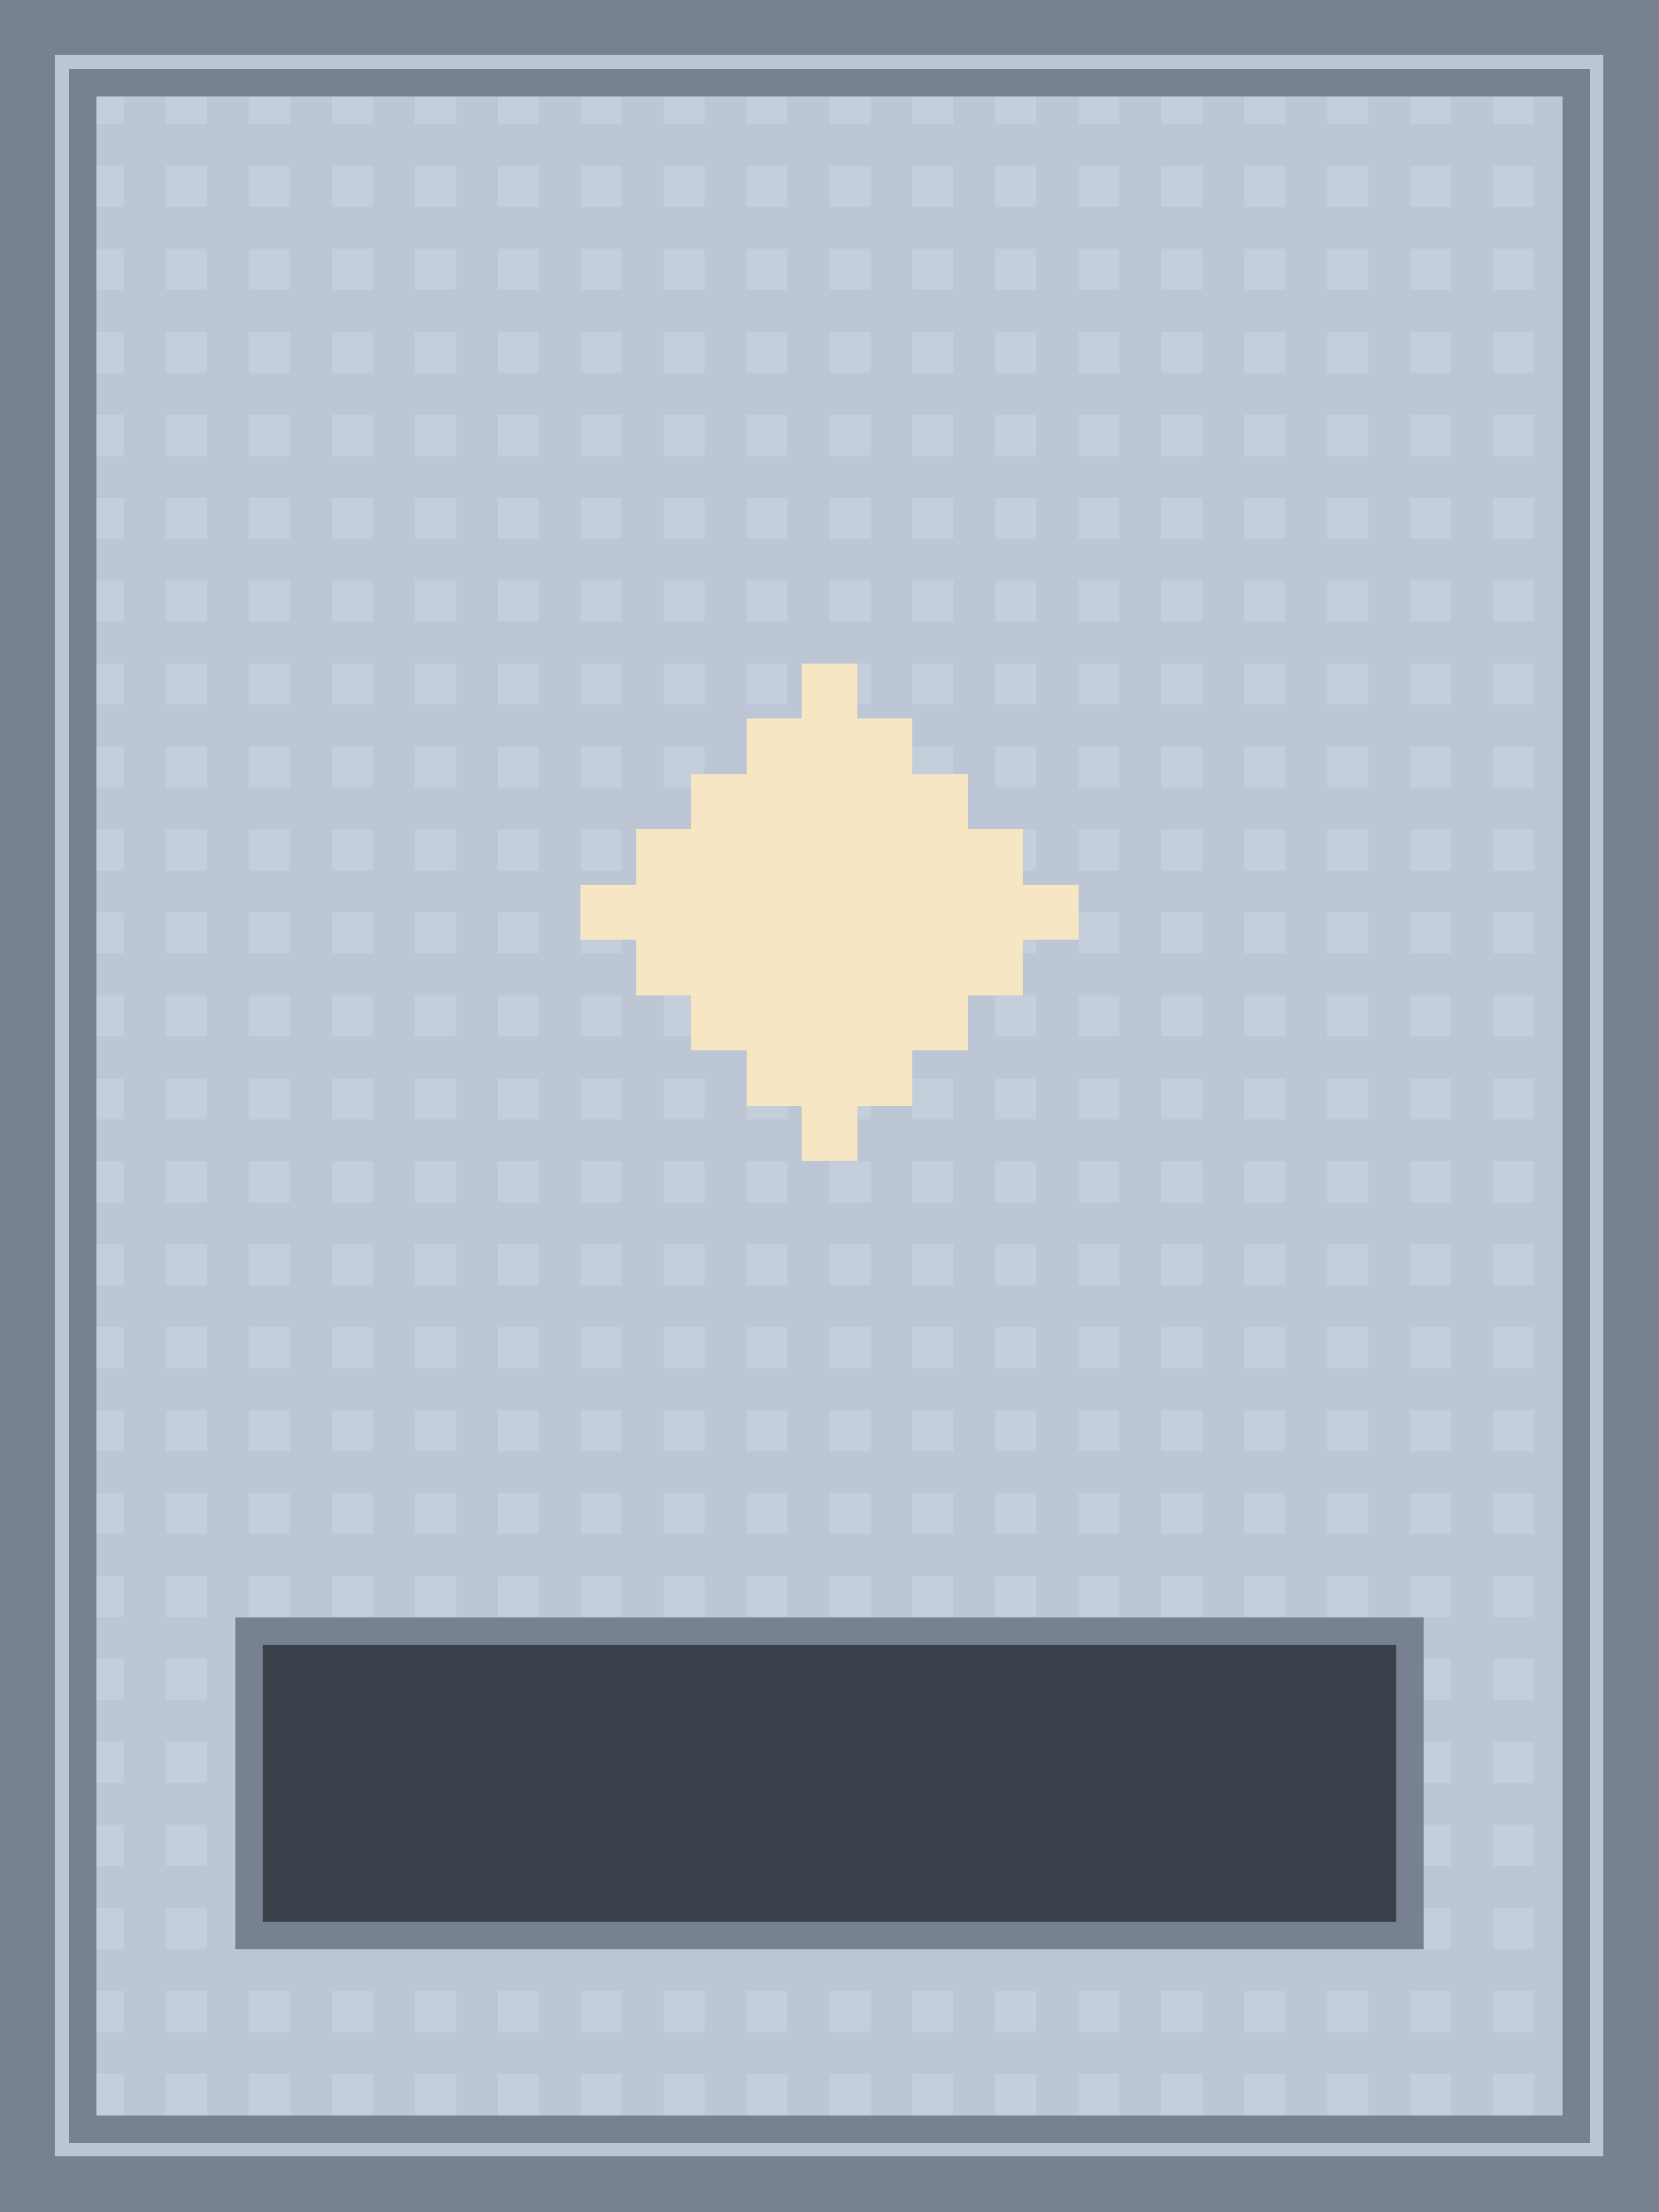
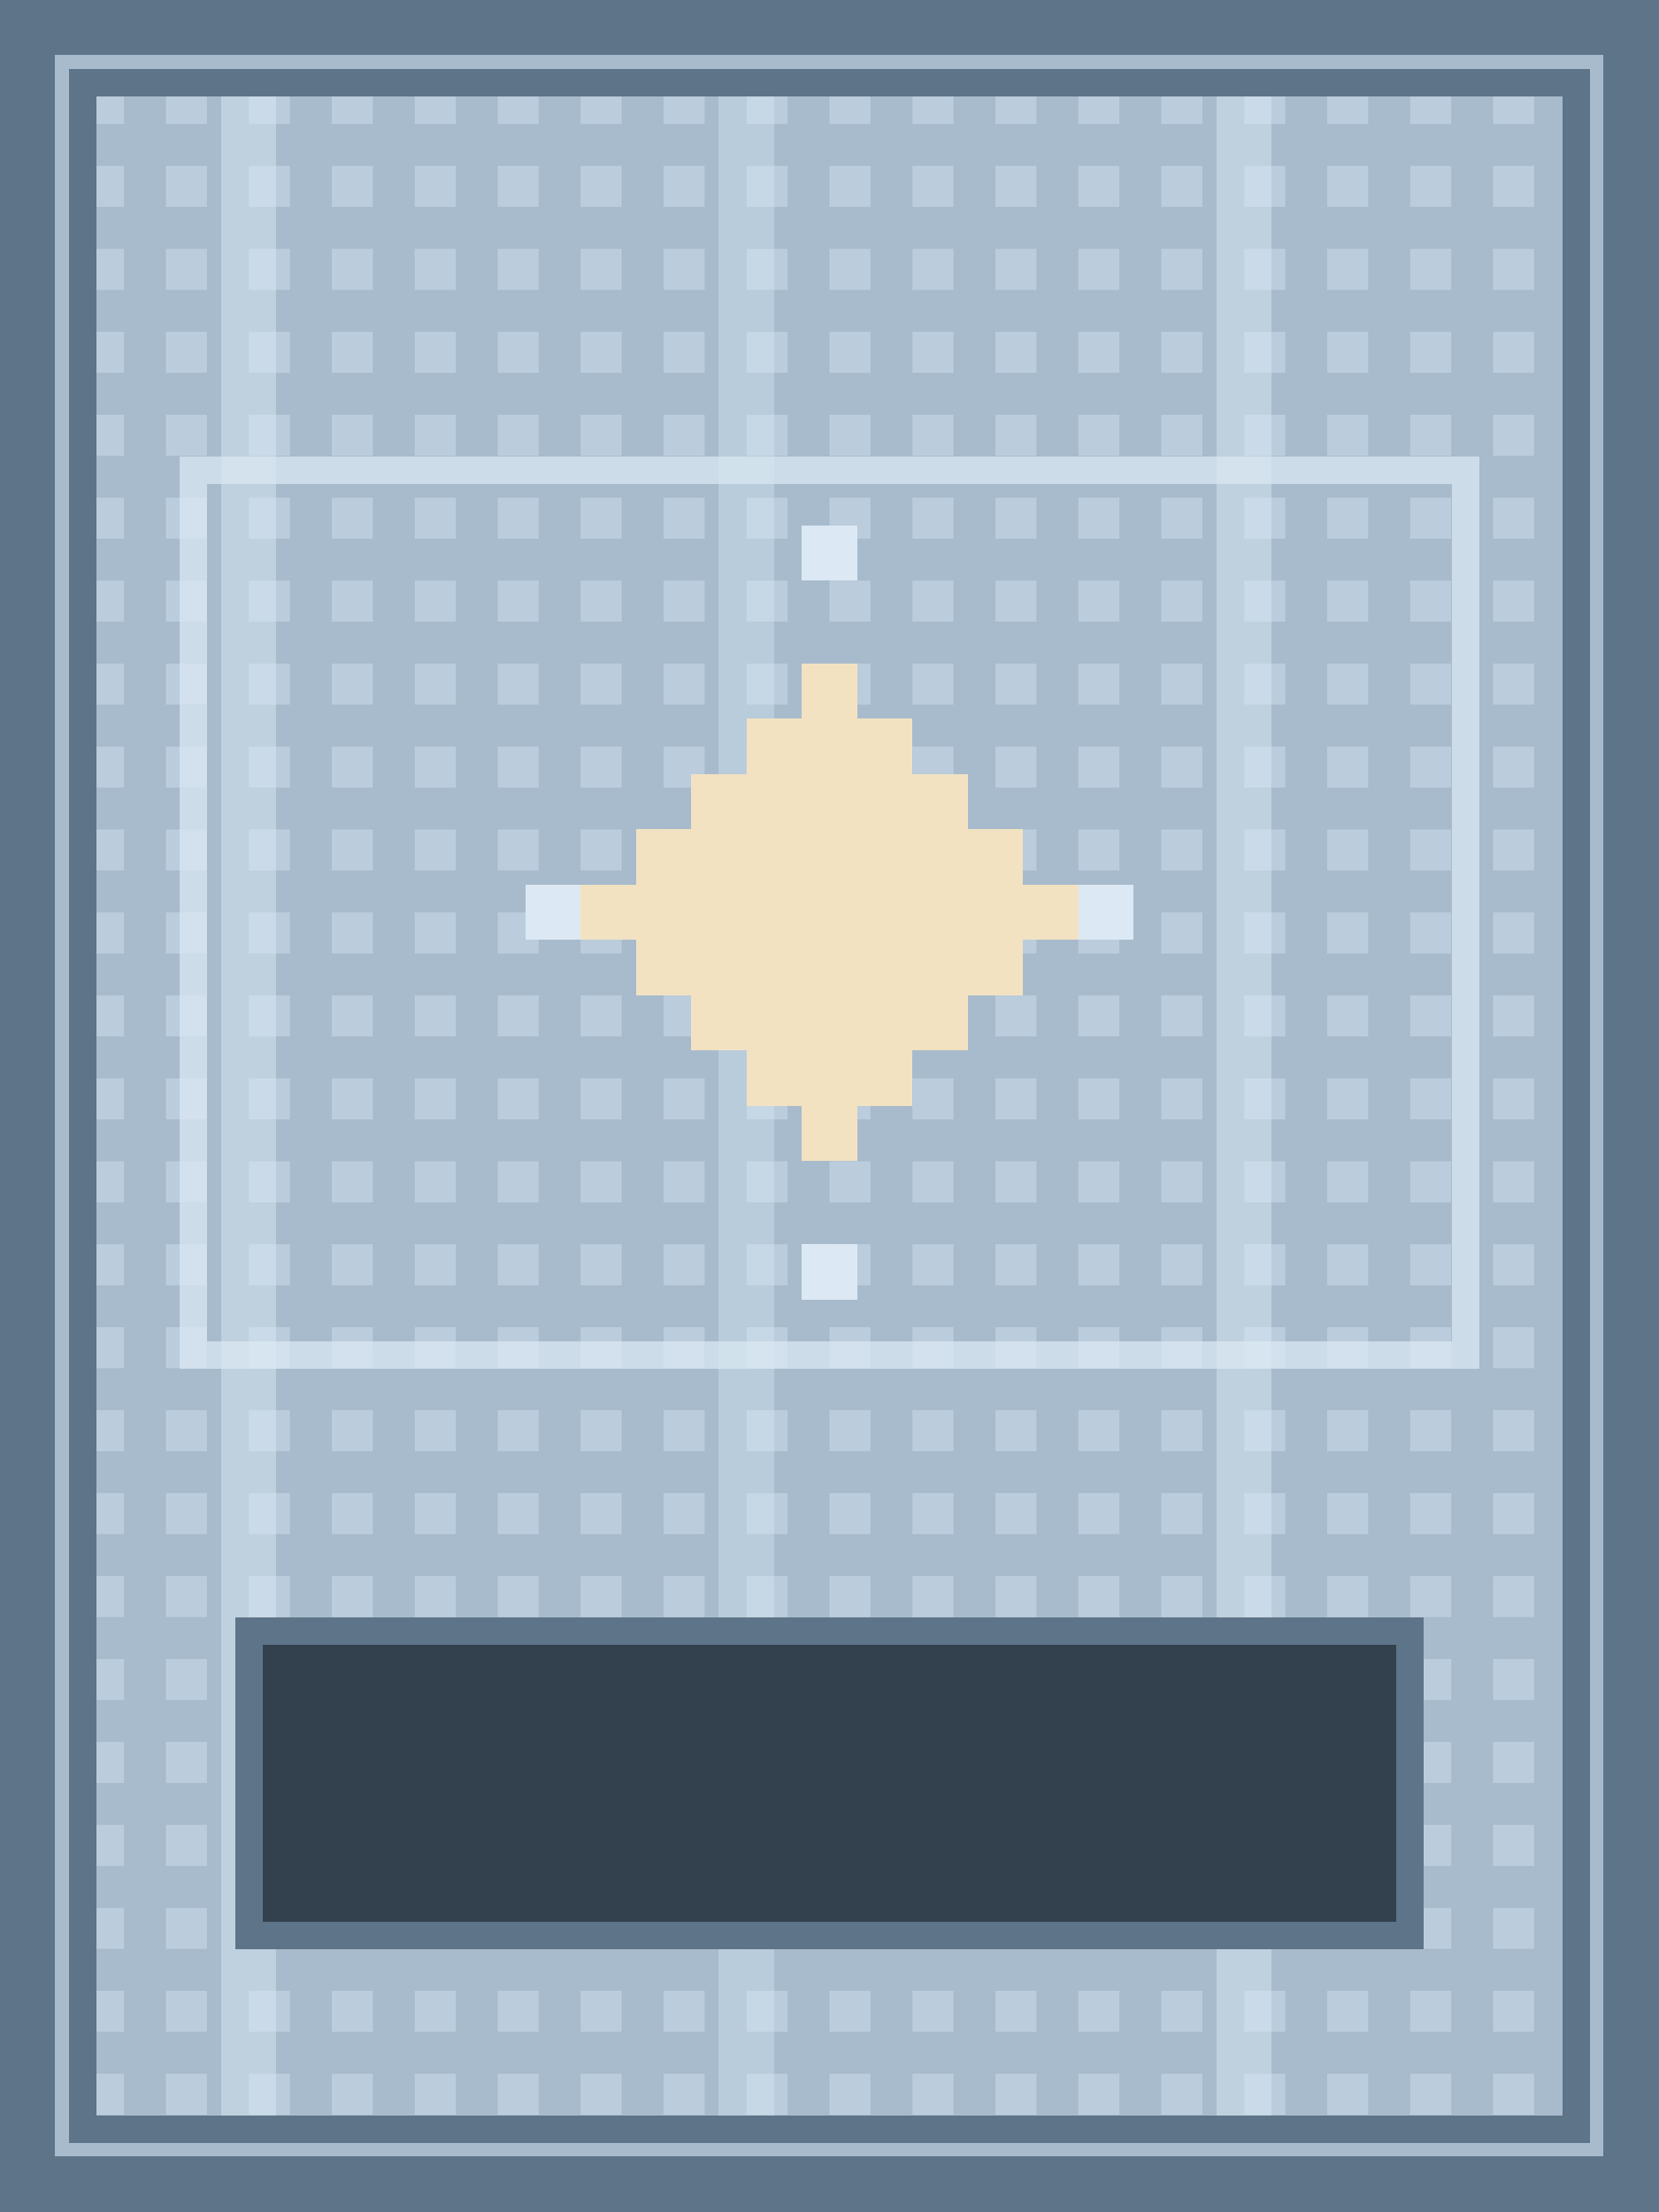
<svg xmlns="http://www.w3.org/2000/svg" width="120" height="160" viewBox="0 0 120 160" shape-rendering="crispEdges">
  <defs>
    <pattern id="pixel" width="6" height="6" patternUnits="userSpaceOnUse">
-       <rect width="6" height="6" fill="#bcc6d4" />
-       <rect width="3" height="3" fill="#d7dfe9" opacity="0.35" />
+       <rect width="6" height="6" fill="#a8bbcc" />
+       <rect width="3" height="3" fill="#d7e7f4" opacity="0.4" />
    </pattern>
  </defs>
-   <rect width="120" height="160" fill="#778191" />
-   <rect x="4" y="4" width="112" height="152" fill="#bcc6d4" />
+   <rect width="120" height="160" fill="#5e7488" />
+   <rect x="4" y="4" width="112" height="152" fill="#a8bbcc" />
  <rect x="6" y="6" width="108" height="148" fill="url(#pixel)" />
-   <rect x="6" y="6" width="108" height="148" fill="none" stroke="#778191" stroke-width="2" />
-   <rect x="18" y="118" width="84" height="22" fill="#3b414a" />
-   <rect x="18" y="118" width="84" height="22" fill="none" stroke="#778191" stroke-width="2" />
-   <g fill="#f7e6c4">
+   <rect x="16" y="6" width="4" height="148" fill="#dbeaf6" opacity="0.45" />
+   <rect x="52" y="6" width="4" height="148" fill="#dbeaf6" opacity="0.35" />
+   <rect x="88" y="6" width="4" height="148" fill="#dbeaf6" opacity="0.45" />
+   <rect x="6" y="6" width="108" height="148" fill="none" stroke="#5e7488" stroke-width="2" />
+   <rect x="14" y="34" width="92" height="64" fill="none" stroke="#dce9f4" stroke-width="2" opacity="0.7" />
+   <rect x="18" y="118" width="84" height="22" fill="#33414f" />
+   <rect x="18" y="118" width="84" height="22" fill="none" stroke="#5e7488" stroke-width="2" />
+   <g fill="#f2e2c2">
    <rect x="58" y="48" width="4" height="4" />
    <rect x="54" y="52" width="4" height="4" />
    <rect x="58" y="52" width="4" height="4" />
    <rect x="62" y="52" width="4" height="4" />
    <rect x="50" y="56" width="4" height="4" />
    <rect x="54" y="56" width="4" height="4" />
    <rect x="58" y="56" width="4" height="4" />
    <rect x="62" y="56" width="4" height="4" />
    <rect x="66" y="56" width="4" height="4" />
    <rect x="46" y="60" width="4" height="4" />
    <rect x="50" y="60" width="4" height="4" />
    <rect x="54" y="60" width="4" height="4" />
    <rect x="58" y="60" width="4" height="4" />
    <rect x="62" y="60" width="4" height="4" />
    <rect x="66" y="60" width="4" height="4" />
    <rect x="70" y="60" width="4" height="4" />
    <rect x="42" y="64" width="4" height="4" />
    <rect x="46" y="64" width="4" height="4" />
    <rect x="50" y="64" width="4" height="4" />
    <rect x="54" y="64" width="4" height="4" />
    <rect x="58" y="64" width="4" height="4" />
    <rect x="62" y="64" width="4" height="4" />
    <rect x="66" y="64" width="4" height="4" />
    <rect x="70" y="64" width="4" height="4" />
    <rect x="74" y="64" width="4" height="4" />
    <rect x="46" y="68" width="4" height="4" />
    <rect x="50" y="68" width="4" height="4" />
    <rect x="54" y="68" width="4" height="4" />
    <rect x="58" y="68" width="4" height="4" />
    <rect x="62" y="68" width="4" height="4" />
    <rect x="66" y="68" width="4" height="4" />
    <rect x="70" y="68" width="4" height="4" />
    <rect x="50" y="72" width="4" height="4" />
    <rect x="54" y="72" width="4" height="4" />
    <rect x="58" y="72" width="4" height="4" />
    <rect x="62" y="72" width="4" height="4" />
    <rect x="66" y="72" width="4" height="4" />
    <rect x="54" y="76" width="4" height="4" />
    <rect x="58" y="76" width="4" height="4" />
    <rect x="62" y="76" width="4" height="4" />
    <rect x="58" y="80" width="4" height="4" />
  </g>
+   <g fill="#dce9f4">
+     <rect x="58" y="38" width="4" height="4" />
+     <rect x="78" y="64" width="4" height="4" />
+     <rect x="58" y="90" width="4" height="4" />
+     <rect x="38" y="64" width="4" height="4" />
+   </g>
</svg>
